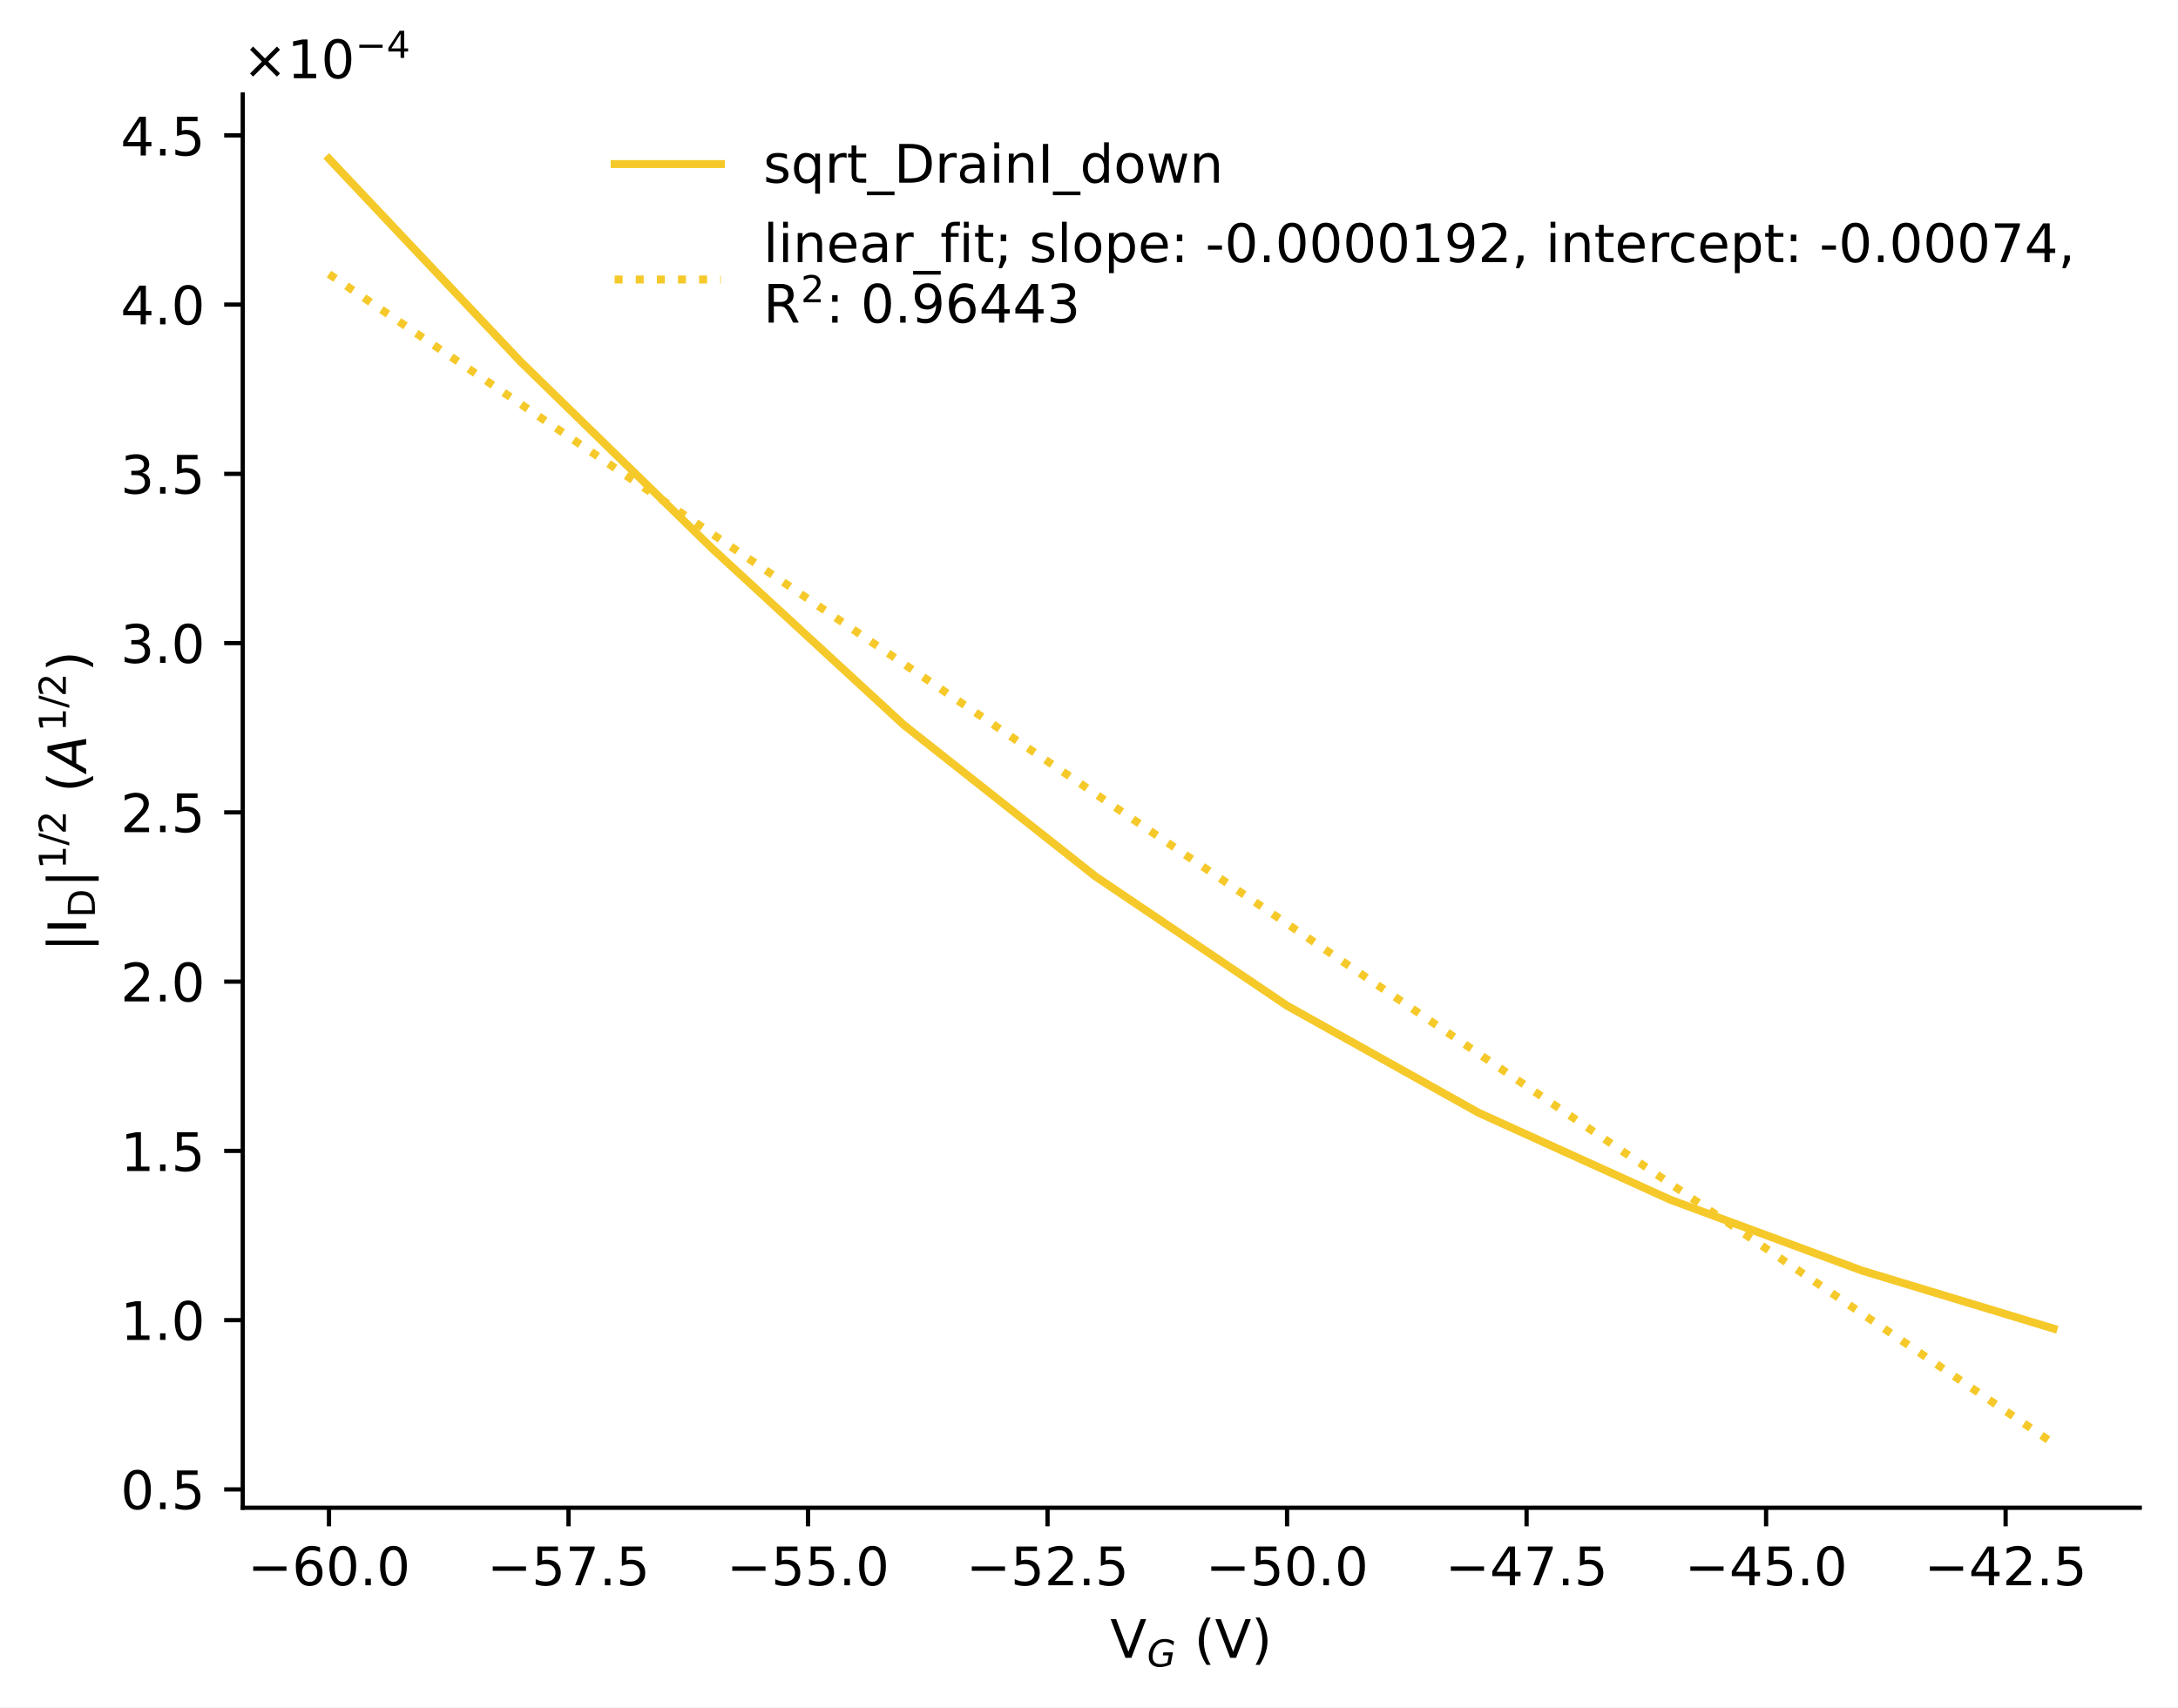
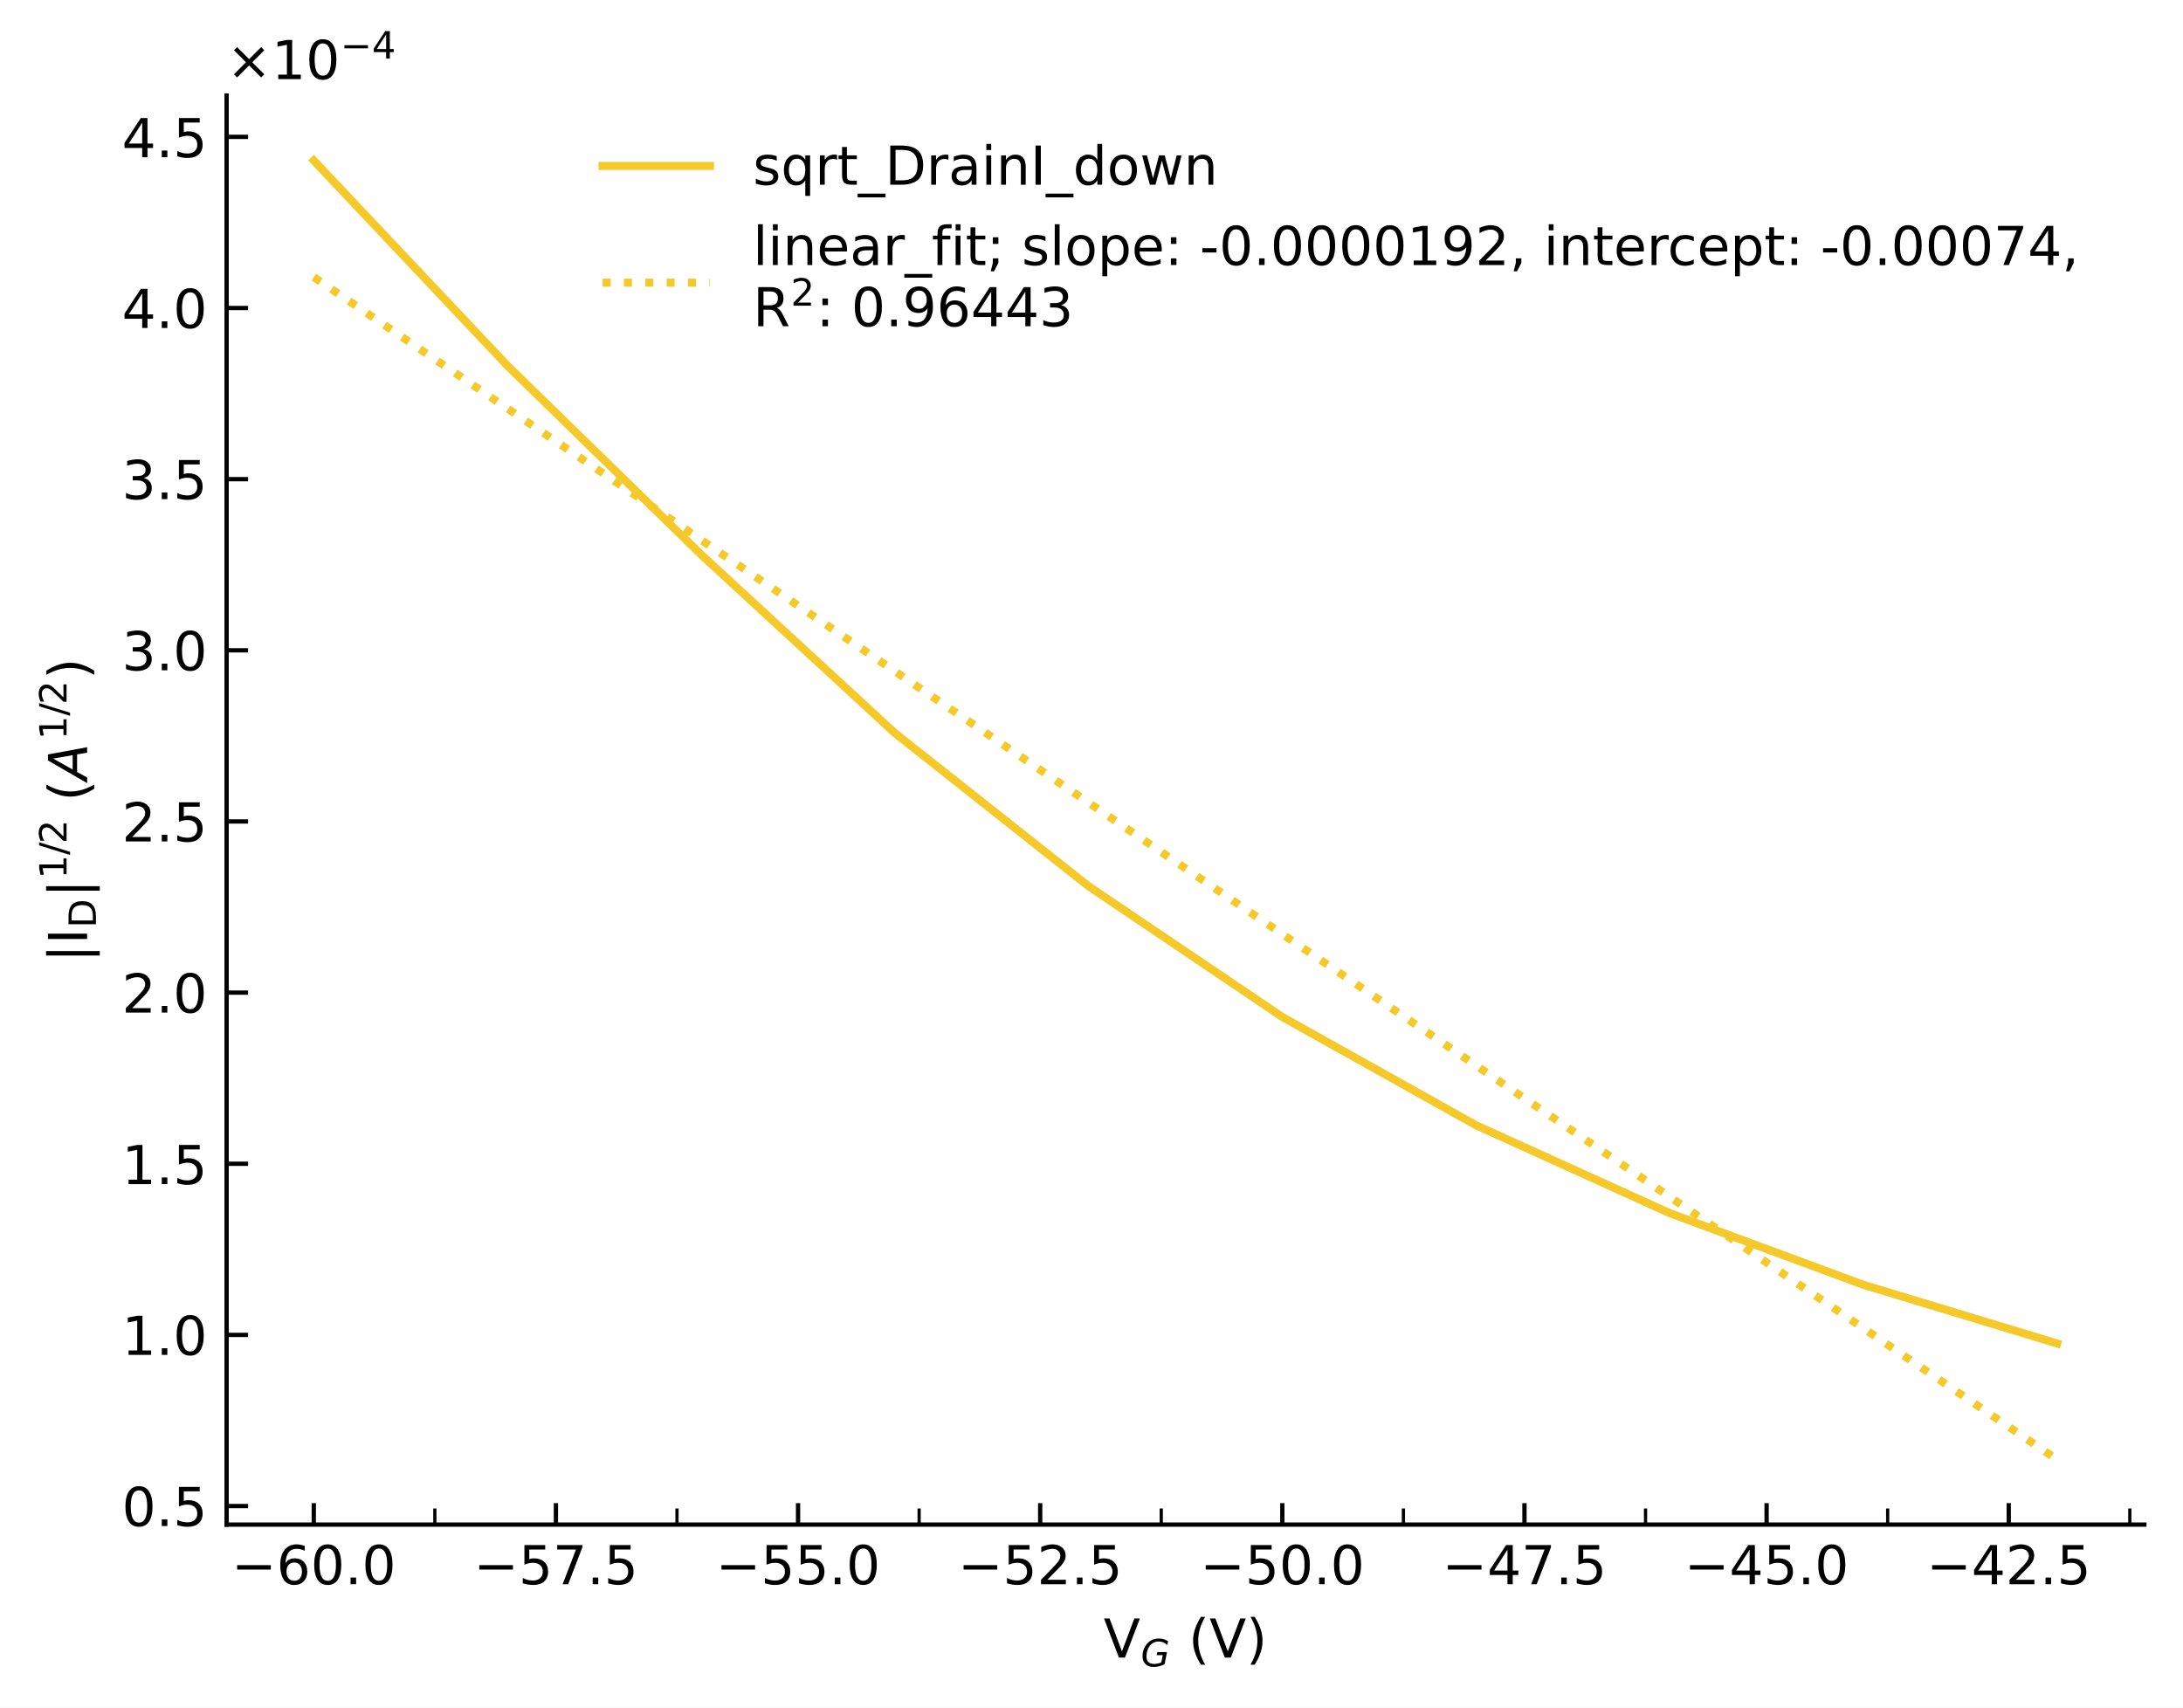
- <svg xmlns="http://www.w3.org/2000/svg" xmlns:xlink="http://www.w3.org/1999/xlink" width="410.02pt" height="321.467pt" viewBox="0 0 410.02 321.467" version="1.1">
+ <svg xmlns="http://www.w3.org/2000/svg" xmlns:xlink="http://www.w3.org/1999/xlink" width="406.52pt" height="317.967pt" viewBox="0 0 406.52 317.967" version="1.1">
  <defs>
    <style type="text/css">*{stroke-linejoin: round; stroke-linecap: butt}</style>
  </defs>
  <g id="figure_1">
    <g id="patch_1">
-       <path d="M 0 321.467  L 410.02 321.467  L 410.02 0  L 0 0  z " style="fill: #ffffff" />
+       <path d="M 0 317.967  L 406.52 317.967  L 406.52 0  L 0 0  z " style="fill: #ffffff" />
    </g>
    <g id="axes_1">
      <g id="patch_2">
-         <path d="M 45.7 283.91  L 402.82 283.91  L 402.82 17.798  L 45.7 17.798  z " style="fill: #ffffff" />
+         <path d="M 42.2 283.91  L 399.32 283.91  L 399.32 17.798  L 42.2 17.798  z " style="fill: #ffffff" />
      </g>
      <g id="matplotlib.axis_1">
        <g id="xtick_1">
          <g id="line2d_1">
            <defs>
-               <path id="m4e8d080d99" d="M 0 0  L 0 3.5  " style="stroke: #000000; stroke-width: 0.8" />
-             </defs>
-             <g>
-               <use xlink:href="#m4e8d080d99" x="61.933" y="283.91" style="stroke: #000000; stroke-width: 0.8" />
+               <path id="m3868bf9aac" d="M 0 0  L 0 -4  " style="stroke: #000000; stroke-width: 0.8" />
+             </defs>
+             <g>
+               <use xlink:href="#m3868bf9aac" x="58.433" y="283.91" style="stroke: #000000; stroke-width: 0.8" />
            </g>
          </g>
          <g id="text_1">
-             <g transform="translate(46.61007 298.5089) scale(0.1 -0.1)">
+             <g transform="translate(43.11007 295.0089) scale(0.1 -0.1)">
              <defs>
                <path id="DejaVuSans-2212" d="M 678 2272  L 4684 2272  L 4684 1741  L 678 1741  L 678 2272  z " transform="scale(0.015625)" />
                <path id="DejaVuSans-36" d="M 2113 2584  Q 1688 2584 1439 2293  Q 1191 2003 1191 1497  Q 1191 994 1439 701  Q 1688 409 2113 409  Q 2538 409 2786 701  Q 3034 994 3034 1497  Q 3034 2003 2786 2293  Q 2538 2584 2113 2584  z M 3366 4563  L 3366 3988  Q 3128 4100 2886 4159  Q 2644 4219 2406 4219  Q 1781 4219 1451 3797  Q 1122 3375 1075 2522  Q 1259 2794 1537 2939  Q 1816 3084 2150 3084  Q 2853 3084 3261 2657  Q 3669 2231 3669 1497  Q 3669 778 3244 343  Q 2819 -91 2113 -91  Q 1303 -91 875 529  Q 447 1150 447 2328  Q 447 3434 972 4092  Q 1497 4750 2381 4750  Q 2619 4750 2861 4703  Q 3103 4656 3366 4563  z " transform="scale(0.015625)" />
                <path id="DejaVuSans-30" d="M 2034 4250  Q 1547 4250 1301 3770  Q 1056 3291 1056 2328  Q 1056 1369 1301 889  Q 1547 409 2034 409  Q 2525 409 2770 889  Q 3016 1369 3016 2328  Q 3016 3291 2770 3770  Q 2525 4250 2034 4250  z M 2034 4750  Q 2819 4750 3233 4129  Q 3647 3509 3647 2328  Q 3647 1150 3233 529  Q 2819 -91 2034 -91  Q 1250 -91 836 529  Q 422 1150 422 2328  Q 422 3509 836 4129  Q 1250 4750 2034 4750  z " transform="scale(0.015625)" />
                <path id="DejaVuSans-2e" d="M 684 794  L 1344 794  L 1344 0  L 684 0  L 684 794  z " transform="scale(0.015625)" />
              </defs>
              <use xlink:href="#DejaVuSans-2212" />
              <use xlink:href="#DejaVuSans-36" x="83.789" />
              <use xlink:href="#DejaVuSans-30" x="147.412" />
              <use xlink:href="#DejaVuSans-2e" x="211.035" />
              <use xlink:href="#DejaVuSans-30" x="242.822" />
            </g>
          </g>
        </g>
        <g id="xtick_2">
          <g id="line2d_2">
            <g>
-               <use xlink:href="#m4e8d080d99" x="107.024" y="283.91" style="stroke: #000000; stroke-width: 0.8" />
+               <use xlink:href="#m3868bf9aac" x="103.524" y="283.91" style="stroke: #000000; stroke-width: 0.8" />
            </g>
          </g>
          <g id="text_2">
-             <g transform="translate(91.70098 298.5089) scale(0.1 -0.1)">
+             <g transform="translate(88.20098 295.0089) scale(0.1 -0.1)">
              <defs>
                <path id="DejaVuSans-35" d="M 691 4666  L 3169 4666  L 3169 4134  L 1269 4134  L 1269 2991  Q 1406 3038 1543 3061  Q 1681 3084 1819 3084  Q 2600 3084 3056 2656  Q 3513 2228 3513 1497  Q 3513 744 3044 326  Q 2575 -91 1722 -91  Q 1428 -91 1123 -41  Q 819 9 494 109  L 494 744  Q 775 591 1075 516  Q 1375 441 1709 441  Q 2250 441 2565 725  Q 2881 1009 2881 1497  Q 2881 1984 2565 2268  Q 2250 2553 1709 2553  Q 1456 2553 1204 2497  Q 953 2441 691 2322  L 691 4666  z " transform="scale(0.015625)" />
                <path id="DejaVuSans-37" d="M 525 4666  L 3525 4666  L 3525 4397  L 1831 0  L 1172 0  L 2766 4134  L 525 4134  L 525 4666  z " transform="scale(0.015625)" />
              </defs>
              <use xlink:href="#DejaVuSans-2212" />
              <use xlink:href="#DejaVuSans-35" x="83.789" />
              <use xlink:href="#DejaVuSans-37" x="147.412" />
              <use xlink:href="#DejaVuSans-2e" x="211.035" />
              <use xlink:href="#DejaVuSans-35" x="242.822" />
            </g>
          </g>
        </g>
        <g id="xtick_3">
          <g id="line2d_3">
            <g>
-               <use xlink:href="#m4e8d080d99" x="152.115" y="283.91" style="stroke: #000000; stroke-width: 0.8" />
+               <use xlink:href="#m3868bf9aac" x="148.615" y="283.91" style="stroke: #000000; stroke-width: 0.8" />
            </g>
          </g>
          <g id="text_3">
-             <g transform="translate(136.7919 298.5089) scale(0.1 -0.1)">
+             <g transform="translate(133.2919 295.0089) scale(0.1 -0.1)">
              <use xlink:href="#DejaVuSans-2212" />
              <use xlink:href="#DejaVuSans-35" x="83.789" />
              <use xlink:href="#DejaVuSans-35" x="147.412" />
              <use xlink:href="#DejaVuSans-2e" x="211.035" />
              <use xlink:href="#DejaVuSans-30" x="242.822" />
            </g>
          </g>
        </g>
        <g id="xtick_4">
          <g id="line2d_4">
            <g>
-               <use xlink:href="#m4e8d080d99" x="197.205" y="283.91" style="stroke: #000000; stroke-width: 0.8" />
+               <use xlink:href="#m3868bf9aac" x="193.705" y="283.91" style="stroke: #000000; stroke-width: 0.8" />
            </g>
          </g>
          <g id="text_4">
-             <g transform="translate(181.8828 298.5089) scale(0.1 -0.1)">
+             <g transform="translate(178.3828 295.0089) scale(0.1 -0.1)">
              <defs>
                <path id="DejaVuSans-32" d="M 1228 531  L 3431 531  L 3431 0  L 469 0  L 469 531  Q 828 903 1448 1529  Q 2069 2156 2228 2338  Q 2531 2678 2651 2914  Q 2772 3150 2772 3378  Q 2772 3750 2511 3984  Q 2250 4219 1831 4219  Q 1534 4219 1204 4116  Q 875 4013 500 3803  L 500 4441  Q 881 4594 1212 4672  Q 1544 4750 1819 4750  Q 2544 4750 2975 4387  Q 3406 4025 3406 3419  Q 3406 3131 3298 2873  Q 3191 2616 2906 2266  Q 2828 2175 2409 1742  Q 1991 1309 1228 531  z " transform="scale(0.015625)" />
              </defs>
              <use xlink:href="#DejaVuSans-2212" />
              <use xlink:href="#DejaVuSans-35" x="83.789" />
              <use xlink:href="#DejaVuSans-32" x="147.412" />
              <use xlink:href="#DejaVuSans-2e" x="211.035" />
              <use xlink:href="#DejaVuSans-35" x="242.822" />
            </g>
          </g>
        </g>
        <g id="xtick_5">
          <g id="line2d_5">
            <g>
-               <use xlink:href="#m4e8d080d99" x="242.296" y="283.91" style="stroke: #000000; stroke-width: 0.8" />
+               <use xlink:href="#m3868bf9aac" x="238.796" y="283.91" style="stroke: #000000; stroke-width: 0.8" />
            </g>
          </g>
          <g id="text_5">
-             <g transform="translate(226.9737 298.5089) scale(0.1 -0.1)">
+             <g transform="translate(223.4737 295.0089) scale(0.1 -0.1)">
              <use xlink:href="#DejaVuSans-2212" />
              <use xlink:href="#DejaVuSans-35" x="83.789" />
              <use xlink:href="#DejaVuSans-30" x="147.412" />
              <use xlink:href="#DejaVuSans-2e" x="211.035" />
              <use xlink:href="#DejaVuSans-30" x="242.822" />
            </g>
          </g>
        </g>
        <g id="xtick_6">
          <g id="line2d_6">
            <g>
-               <use xlink:href="#m4e8d080d99" x="287.387" y="283.91" style="stroke: #000000; stroke-width: 0.8" />
+               <use xlink:href="#m3868bf9aac" x="283.887" y="283.91" style="stroke: #000000; stroke-width: 0.8" />
            </g>
          </g>
          <g id="text_6">
-             <g transform="translate(272.0646 298.5089) scale(0.1 -0.1)">
+             <g transform="translate(268.5646 295.0089) scale(0.1 -0.1)">
              <defs>
                <path id="DejaVuSans-34" d="M 2419 4116  L 825 1625  L 2419 1625  L 2419 4116  z M 2253 4666  L 3047 4666  L 3047 1625  L 3713 1625  L 3713 1100  L 3047 1100  L 3047 0  L 2419 0  L 2419 1100  L 313 1100  L 313 1709  L 2253 4666  z " transform="scale(0.015625)" />
              </defs>
              <use xlink:href="#DejaVuSans-2212" />
              <use xlink:href="#DejaVuSans-34" x="83.789" />
              <use xlink:href="#DejaVuSans-37" x="147.412" />
              <use xlink:href="#DejaVuSans-2e" x="211.035" />
              <use xlink:href="#DejaVuSans-35" x="242.822" />
            </g>
          </g>
        </g>
        <g id="xtick_7">
          <g id="line2d_7">
            <g>
-               <use xlink:href="#m4e8d080d99" x="332.478" y="283.91" style="stroke: #000000; stroke-width: 0.8" />
+               <use xlink:href="#m3868bf9aac" x="328.978" y="283.91" style="stroke: #000000; stroke-width: 0.8" />
            </g>
          </g>
          <g id="text_7">
-             <g transform="translate(317.1555 298.5089) scale(0.1 -0.1)">
+             <g transform="translate(313.6555 295.0089) scale(0.1 -0.1)">
              <use xlink:href="#DejaVuSans-2212" />
              <use xlink:href="#DejaVuSans-34" x="83.789" />
              <use xlink:href="#DejaVuSans-35" x="147.412" />
              <use xlink:href="#DejaVuSans-2e" x="211.035" />
              <use xlink:href="#DejaVuSans-30" x="242.822" />
            </g>
          </g>
        </g>
        <g id="xtick_8">
          <g id="line2d_8">
            <g>
-               <use xlink:href="#m4e8d080d99" x="377.569" y="283.91" style="stroke: #000000; stroke-width: 0.8" />
+               <use xlink:href="#m3868bf9aac" x="374.069" y="283.91" style="stroke: #000000; stroke-width: 0.8" />
            </g>
          </g>
          <g id="text_8">
-             <g transform="translate(362.2464 298.5089) scale(0.1 -0.1)">
+             <g transform="translate(358.7464 295.0089) scale(0.1 -0.1)">
              <use xlink:href="#DejaVuSans-2212" />
              <use xlink:href="#DejaVuSans-34" x="83.789" />
              <use xlink:href="#DejaVuSans-32" x="147.412" />
              <use xlink:href="#DejaVuSans-2e" x="211.035" />
              <use xlink:href="#DejaVuSans-35" x="242.822" />
            </g>
          </g>
        </g>
+         <g id="xtick_9">
+           <g id="line2d_9">
+             <defs>
+               <path id="me89f2e0b09" d="M 0 0  L 0 -3  " style="stroke: #000000; stroke-width: 0.6" />
+             </defs>
+             <g>
+               <use xlink:href="#me89f2e0b09" x="80.978" y="283.91" style="stroke: #000000; stroke-width: 0.6" />
+             </g>
+           </g>
+         </g>
+         <g id="xtick_10">
+           <g id="line2d_10">
+             <g>
+               <use xlink:href="#me89f2e0b09" x="126.069" y="283.91" style="stroke: #000000; stroke-width: 0.6" />
+             </g>
+           </g>
+         </g>
+         <g id="xtick_11">
+           <g id="line2d_11">
+             <g>
+               <use xlink:href="#me89f2e0b09" x="171.16" y="283.91" style="stroke: #000000; stroke-width: 0.6" />
+             </g>
+           </g>
+         </g>
+         <g id="xtick_12">
+           <g id="line2d_12">
+             <g>
+               <use xlink:href="#me89f2e0b09" x="216.251" y="283.91" style="stroke: #000000; stroke-width: 0.6" />
+             </g>
+           </g>
+         </g>
+         <g id="xtick_13">
+           <g id="line2d_13">
+             <g>
+               <use xlink:href="#me89f2e0b09" x="261.342" y="283.91" style="stroke: #000000; stroke-width: 0.6" />
+             </g>
+           </g>
+         </g>
+         <g id="xtick_14">
+           <g id="line2d_14">
+             <g>
+               <use xlink:href="#me89f2e0b09" x="306.433" y="283.91" style="stroke: #000000; stroke-width: 0.6" />
+             </g>
+           </g>
+         </g>
+         <g id="xtick_15">
+           <g id="line2d_15">
+             <g>
+               <use xlink:href="#me89f2e0b09" x="351.524" y="283.91" style="stroke: #000000; stroke-width: 0.6" />
+             </g>
+           </g>
+         </g>
+         <g id="xtick_16">
+           <g id="line2d_16">
+             <g>
+               <use xlink:href="#me89f2e0b09" x="396.615" y="283.91" style="stroke: #000000; stroke-width: 0.6" />
+             </g>
+           </g>
+         </g>
        <g id="text_9">
-           <g transform="translate(209.01 312.187) scale(0.1 -0.1)">
+           <g transform="translate(205.51 308.687) scale(0.1 -0.1)">
            <defs>
              <path id="DejaVuSans-56" d="M 1831 0  L 50 4666  L 709 4666  L 2188 738  L 3669 4666  L 4325 4666  L 2547 0  L 1831 0  z " transform="scale(0.015625)" />
              <path id="DejaVuSans-Oblique-47" d="M 3494 697  L 3738 1919  L 2700 1919  L 2797 2438  L 4453 2438  L 4050 384  Q 3634 156 3143 32  Q 2653 -91 2156 -91  Q 1278 -91 783 396  Q 288 884 288 1753  Q 288 2475 589 3126  Q 891 3778 1422 4213  Q 1756 4484 2153 4617  Q 2550 4750 3034 4750  Q 3472 4750 3873 4639  Q 4275 4528 4641 4306  L 4513 3634  Q 4231 3928 3853 4083  Q 3475 4238 3047 4238  Q 2550 4238 2172 4048  Q 1794 3859 1497 3463  Q 1244 3125 1098 2667  Q 953 2209 953 1734  Q 953 1081 1287 751  Q 1622 422 2284 422  Q 2616 422 2925 492  Q 3234 563 3494 697  z " transform="scale(0.015625)" />
              <path id="DejaVuSans-20" transform="scale(0.015625)" />
              <path id="DejaVuSans-28" d="M 1984 4856  Q 1566 4138 1362 3434  Q 1159 2731 1159 2009  Q 1159 1288 1364 580  Q 1569 -128 1984 -844  L 1484 -844  Q 1016 -109 783 600  Q 550 1309 550 2009  Q 550 2706 781 3412  Q 1013 4119 1484 4856  L 1984 4856  z " transform="scale(0.015625)" />
              <path id="DejaVuSans-29" d="M 513 4856  L 1013 4856  Q 1481 4119 1714 3412  Q 1947 2706 1947 2009  Q 1947 1309 1714 600  Q 1481 -109 1013 -844  L 513 -844  Q 928 -128 1133 580  Q 1338 1288 1338 2009  Q 1338 2731 1133 3434  Q 928 4138 513 4856  z " transform="scale(0.015625)" />
            </defs>
            <use xlink:href="#DejaVuSans-56" transform="translate(0 0.125)" />
            <use xlink:href="#DejaVuSans-Oblique-47" transform="translate(69.36523 -16.28125) scale(0.7)" />
            <use xlink:href="#DejaVuSans-20" transform="translate(126.3428 0.125)" />
            <use xlink:href="#DejaVuSans-28" transform="translate(158.1299 0.125)" />
            <use xlink:href="#DejaVuSans-56" transform="translate(197.1436 0.125)" />
            <use xlink:href="#DejaVuSans-29" transform="translate(265.5518 0.125)" />
          </g>
        </g>
      </g>
      <g id="matplotlib.axis_2">
        <g id="ytick_1">
-           <g id="line2d_9">
-             <defs>
-               <path id="m66a4e9cc54" d="M 0 0  L -3.5 0  " style="stroke: #000000; stroke-width: 0.8" />
-             </defs>
-             <g>
-               <use xlink:href="#m66a4e9cc54" x="45.7" y="280.456" style="stroke: #000000; stroke-width: 0.8" />
+           <g id="line2d_17">
+             <defs>
+               <path id="m34f88af604" d="M 0 0  L 4 0  " style="stroke: #000000; stroke-width: 0.8" />
+             </defs>
+             <g>
+               <use xlink:href="#m34f88af604" x="42.2" y="280.456" style="stroke: #000000; stroke-width: 0.8" />
            </g>
          </g>
          <g id="text_10">
            <g transform="translate(22.7 284.2551) scale(0.1 -0.1)">
              <use xlink:href="#DejaVuSans-30" transform="translate(0 0.78125)" />
              <use xlink:href="#DejaVuSans-2e" transform="translate(63.62305 0.78125)" />
              <use xlink:href="#DejaVuSans-35" transform="translate(95.41016 0.78125)" />
            </g>
          </g>
        </g>
        <g id="ytick_2">
-           <g id="line2d_10">
-             <g>
-               <use xlink:href="#m66a4e9cc54" x="45.7" y="248.585" style="stroke: #000000; stroke-width: 0.8" />
+           <g id="line2d_18">
+             <g>
+               <use xlink:href="#m34f88af604" x="42.2" y="248.585" style="stroke: #000000; stroke-width: 0.8" />
            </g>
          </g>
          <g id="text_11">
            <g transform="translate(22.7 252.384) scale(0.1 -0.1)">
              <defs>
                <path id="DejaVuSans-31" d="M 794 531  L 1825 531  L 1825 4091  L 703 3866  L 703 4441  L 1819 4666  L 2450 4666  L 2450 531  L 3481 531  L 3481 0  L 794 0  L 794 531  z " transform="scale(0.015625)" />
              </defs>
              <use xlink:href="#DejaVuSans-31" transform="translate(0 0.78125)" />
              <use xlink:href="#DejaVuSans-2e" transform="translate(63.62305 0.78125)" />
              <use xlink:href="#DejaVuSans-30" transform="translate(95.41016 0.78125)" />
            </g>
          </g>
        </g>
        <g id="ytick_3">
-           <g id="line2d_11">
-             <g>
-               <use xlink:href="#m66a4e9cc54" x="45.7" y="216.714" style="stroke: #000000; stroke-width: 0.8" />
+           <g id="line2d_19">
+             <g>
+               <use xlink:href="#m34f88af604" x="42.2" y="216.714" style="stroke: #000000; stroke-width: 0.8" />
            </g>
          </g>
          <g id="text_12">
            <g transform="translate(22.7 220.5128) scale(0.1 -0.1)">
              <use xlink:href="#DejaVuSans-31" transform="translate(0 0.09375)" />
              <use xlink:href="#DejaVuSans-2e" transform="translate(63.62305 0.09375)" />
              <use xlink:href="#DejaVuSans-35" transform="translate(95.41016 0.09375)" />
            </g>
          </g>
        </g>
        <g id="ytick_4">
-           <g id="line2d_12">
-             <g>
-               <use xlink:href="#m66a4e9cc54" x="45.7" y="184.842" style="stroke: #000000; stroke-width: 0.8" />
+           <g id="line2d_20">
+             <g>
+               <use xlink:href="#m34f88af604" x="42.2" y="184.842" style="stroke: #000000; stroke-width: 0.8" />
            </g>
          </g>
          <g id="text_13">
            <g transform="translate(22.7 188.6417) scale(0.1 -0.1)">
              <use xlink:href="#DejaVuSans-32" transform="translate(0 0.78125)" />
              <use xlink:href="#DejaVuSans-2e" transform="translate(63.62305 0.78125)" />
              <use xlink:href="#DejaVuSans-30" transform="translate(95.41016 0.78125)" />
            </g>
          </g>
        </g>
        <g id="ytick_5">
-           <g id="line2d_13">
-             <g>
-               <use xlink:href="#m66a4e9cc54" x="45.7" y="152.971" style="stroke: #000000; stroke-width: 0.8" />
+           <g id="line2d_21">
+             <g>
+               <use xlink:href="#m34f88af604" x="42.2" y="152.971" style="stroke: #000000; stroke-width: 0.8" />
            </g>
          </g>
          <g id="text_14">
            <g transform="translate(22.7 156.7705) scale(0.1 -0.1)">
              <use xlink:href="#DejaVuSans-32" transform="translate(0 0.78125)" />
              <use xlink:href="#DejaVuSans-2e" transform="translate(63.62305 0.78125)" />
              <use xlink:href="#DejaVuSans-35" transform="translate(95.41016 0.78125)" />
            </g>
          </g>
        </g>
        <g id="ytick_6">
-           <g id="line2d_14">
-             <g>
-               <use xlink:href="#m66a4e9cc54" x="45.7" y="121.1" style="stroke: #000000; stroke-width: 0.8" />
+           <g id="line2d_22">
+             <g>
+               <use xlink:href="#m34f88af604" x="42.2" y="121.1" style="stroke: #000000; stroke-width: 0.8" />
            </g>
          </g>
          <g id="text_15">
            <g transform="translate(22.7 124.8994) scale(0.1 -0.1)">
              <defs>
                <path id="DejaVuSans-33" d="M 2597 2516  Q 3050 2419 3304 2112  Q 3559 1806 3559 1356  Q 3559 666 3084 287  Q 2609 -91 1734 -91  Q 1441 -91 1130 -33  Q 819 25 488 141  L 488 750  Q 750 597 1062 519  Q 1375 441 1716 441  Q 2309 441 2620 675  Q 2931 909 2931 1356  Q 2931 1769 2642 2001  Q 2353 2234 1838 2234  L 1294 2234  L 1294 2753  L 1863 2753  Q 2328 2753 2575 2939  Q 2822 3125 2822 3475  Q 2822 3834 2567 4026  Q 2313 4219 1838 4219  Q 1578 4219 1281 4162  Q 984 4106 628 3988  L 628 4550  Q 988 4650 1302 4700  Q 1616 4750 1894 4750  Q 2613 4750 3031 4423  Q 3450 4097 3450 3541  Q 3450 3153 3228 2886  Q 3006 2619 2597 2516  z " transform="scale(0.015625)" />
              </defs>
              <use xlink:href="#DejaVuSans-33" transform="translate(0 0.78125)" />
              <use xlink:href="#DejaVuSans-2e" transform="translate(63.62305 0.78125)" />
              <use xlink:href="#DejaVuSans-30" transform="translate(95.41016 0.78125)" />
            </g>
          </g>
        </g>
        <g id="ytick_7">
-           <g id="line2d_15">
-             <g>
-               <use xlink:href="#m66a4e9cc54" x="45.7" y="89.229" style="stroke: #000000; stroke-width: 0.8" />
+           <g id="line2d_23">
+             <g>
+               <use xlink:href="#m34f88af604" x="42.2" y="89.229" style="stroke: #000000; stroke-width: 0.8" />
            </g>
          </g>
          <g id="text_16">
            <g transform="translate(22.7 93.02826) scale(0.1 -0.1)">
              <use xlink:href="#DejaVuSans-33" transform="translate(0 0.78125)" />
              <use xlink:href="#DejaVuSans-2e" transform="translate(63.62305 0.78125)" />
              <use xlink:href="#DejaVuSans-35" transform="translate(95.41016 0.78125)" />
            </g>
          </g>
        </g>
        <g id="ytick_8">
-           <g id="line2d_16">
-             <g>
-               <use xlink:href="#m66a4e9cc54" x="45.7" y="57.358" style="stroke: #000000; stroke-width: 0.8" />
+           <g id="line2d_24">
+             <g>
+               <use xlink:href="#m34f88af604" x="42.2" y="57.358" style="stroke: #000000; stroke-width: 0.8" />
            </g>
          </g>
          <g id="text_17">
            <g transform="translate(22.7 61.15711) scale(0.1 -0.1)">
              <use xlink:href="#DejaVuSans-34" transform="translate(0 0.78125)" />
              <use xlink:href="#DejaVuSans-2e" transform="translate(63.62305 0.78125)" />
              <use xlink:href="#DejaVuSans-30" transform="translate(95.41016 0.78125)" />
            </g>
          </g>
        </g>
        <g id="ytick_9">
-           <g id="line2d_17">
-             <g>
-               <use xlink:href="#m66a4e9cc54" x="45.7" y="25.487" style="stroke: #000000; stroke-width: 0.8" />
+           <g id="line2d_25">
+             <g>
+               <use xlink:href="#m34f88af604" x="42.2" y="25.487" style="stroke: #000000; stroke-width: 0.8" />
            </g>
          </g>
          <g id="text_18">
            <g transform="translate(22.7 29.28597) scale(0.1 -0.1)">
              <use xlink:href="#DejaVuSans-34" transform="translate(0 0.09375)" />
              <use xlink:href="#DejaVuSans-2e" transform="translate(63.62305 0.09375)" />
              <use xlink:href="#DejaVuSans-35" transform="translate(95.41016 0.09375)" />
            </g>
          </g>
        </g>
        <g id="text_19">
          <g transform="translate(16.3 179.2044) rotate(-90) scale(0.1 -0.1)">
            <defs>
              <path id="DejaVuSans-7c" d="M 1344 4891  L 1344 -1509  L 813 -1509  L 813 4891  L 1344 4891  z " transform="scale(0.015625)" />
              <path id="DejaVuSans-49" d="M 628 4666  L 1259 4666  L 1259 0  L 628 0  L 628 4666  z " transform="scale(0.015625)" />
              <path id="DejaVuSans-44" d="M 1259 4147  L 1259 519  L 2022 519  Q 2988 519 3436 956  Q 3884 1394 3884 2338  Q 3884 3275 3436 3711  Q 2988 4147 2022 4147  L 1259 4147  z M 628 4666  L 1925 4666  Q 3281 4666 3915 4102  Q 4550 3538 4550 2338  Q 4550 1131 3912 565  Q 3275 0 1925 0  L 628 0  L 628 4666  z " transform="scale(0.015625)" />
              <path id="DejaVuSans-2f" d="M 1625 4666  L 2156 4666  L 531 -594  L 0 -594  L 1625 4666  z " transform="scale(0.015625)" />
              <path id="DejaVuSans-Oblique-41" d="M 2356 4666  L 3072 4666  L 3938 0  L 3278 0  L 3084 1197  L 984 1197  L 325 0  L -341 0  L 2356 4666  z M 2584 4044  L 1275 1722  L 2988 1722  L 2584 4044  z " transform="scale(0.015625)" />
            </defs>
            <use xlink:href="#DejaVuSans-7c" transform="translate(0 0.765625)" />
            <use xlink:href="#DejaVuSans-49" transform="translate(33.69141 0.765625)" />
            <use xlink:href="#DejaVuSans-44" transform="translate(64.14062 -15.64062) scale(0.7)" />
            <use xlink:href="#DejaVuSans-7c" transform="translate(120.7764 0.765625)" />
            <use xlink:href="#DejaVuSans-31" transform="translate(155.4248 39.04688) scale(0.7)" />
            <use xlink:href="#DejaVuSans-2f" transform="translate(199.9609 39.04688) scale(0.7)" />
            <use xlink:href="#DejaVuSans-32" transform="translate(221.0074 39.04688) scale(0.7)" />
            <use xlink:href="#DejaVuSans-20" transform="translate(268.2779 0.765625)" />
            <use xlink:href="#DejaVuSans-28" transform="translate(300.065 0.765625)" />
            <use xlink:href="#DejaVuSans-Oblique-41" transform="translate(339.0787 0.765625)" />
            <use xlink:href="#DejaVuSans-31" transform="translate(414.5037 39.04688) scale(0.7)" />
            <use xlink:href="#DejaVuSans-2f" transform="translate(459.0398 39.04688) scale(0.7)" />
            <use xlink:href="#DejaVuSans-32" transform="translate(480.0863 39.04688) scale(0.7)" />
            <use xlink:href="#DejaVuSans-29" transform="translate(527.3568 0.765625)" />
          </g>
        </g>
        <g id="text_20">
-           <g transform="translate(45.7 14.79844) scale(0.1 -0.1)">
+           <g transform="translate(42.2 14.79844) scale(0.1 -0.1)">
            <defs>
              <path id="DejaVuSans-d7" d="M 4488 3438  L 3059 2003  L 4488 575  L 4116 197  L 2681 1631  L 1247 197  L 878 575  L 2303 2003  L 878 3438  L 1247 3816  L 2681 2381  L 4116 3816  L 4488 3438  z " transform="scale(0.015625)" />
            </defs>
            <use xlink:href="#DejaVuSans-d7" transform="translate(0 0.684375)" />
            <use xlink:href="#DejaVuSans-31" transform="translate(83.78906 0.684375)" />
            <use xlink:href="#DejaVuSans-30" transform="translate(147.4121 0.684375)" />
            <use xlink:href="#DejaVuSans-2212" transform="translate(211.9922 38.96563) scale(0.7)" />
            <use xlink:href="#DejaVuSans-34" transform="translate(270.6445 38.96563) scale(0.7)" />
          </g>
        </g>
      </g>
-       <g id="line2d_18">
-         <path d="M 61.933 29.894  L 98.005 68.105  L 134.078 103.287  L 170.151 136.515  L 206.224 165.033  L 242.296 189.379  L 278.369 209.542  L 314.442 225.91  L 350.515 239.257  L 386.587 250.179  " clip-path="url(#p1b32c9f893)" style="fill: none; stroke: #f5c92a; stroke-width: 1.5; stroke-linecap: square" />
-       </g>
-       <g id="line2d_19">
-         <path d="M 61.933 51.606  L 98.005 76.073  L 134.078 100.541  L 170.151 125.009  L 206.224 149.476  L 242.296 173.944  L 278.369 198.412  L 314.442 222.879  L 350.515 247.347  L 386.587 271.814  " clip-path="url(#p1b32c9f893)" style="fill: none; stroke-dasharray: 1.5,2.475; stroke-dashoffset: 0; stroke: #f5c92a; stroke-width: 1.5" />
+       <g id="line2d_26">
+         <path d="M 58.433 29.894  L 94.505 68.105  L 130.578 103.287  L 166.651 136.515  L 202.724 165.033  L 238.796 189.379  L 274.869 209.542  L 310.942 225.91  L 347.015 239.257  L 383.087 250.179  " clip-path="url(#pb99b4dd500)" style="fill: none; stroke: #f5c92a; stroke-width: 1.5; stroke-linecap: square" />
+       </g>
+       <g id="line2d_27">
+         <path d="M 58.433 51.606  L 94.505 76.073  L 130.578 100.541  L 166.651 125.009  L 202.724 149.476  L 238.796 173.944  L 274.869 198.412  L 310.942 222.879  L 347.015 247.347  L 383.087 271.814  " clip-path="url(#pb99b4dd500)" style="fill: none; stroke-dasharray: 1.5,2.475; stroke-dashoffset: 0; stroke: #f5c92a; stroke-width: 1.5" />
      </g>
      <g id="patch_3">
-         <path d="M 45.7 283.91  L 45.7 17.798  " style="fill: none; stroke: #000000; stroke-width: 0.8; stroke-linejoin: miter; stroke-linecap: square" />
+         <path d="M 42.2 283.91  L 42.2 17.798  " style="fill: none; stroke: #000000; stroke-width: 0.8; stroke-linejoin: miter; stroke-linecap: square" />
      </g>
      <g id="patch_4">
-         <path d="M 45.7 283.91  L 402.82 283.91  " style="fill: none; stroke: #000000; stroke-width: 0.8; stroke-linejoin: miter; stroke-linecap: square" />
+         <path d="M 42.2 283.91  L 399.32 283.91  " style="fill: none; stroke: #000000; stroke-width: 0.8; stroke-linejoin: miter; stroke-linecap: square" />
      </g>
      <g id="legend_1">
-         <g id="line2d_20">
-           <path d="M 115.712 30.897  L 125.712 30.897  L 135.712 30.897  " style="fill: none; stroke: #f5c92a; stroke-width: 1.5; stroke-linecap: square" />
+         <g id="line2d_28">
+           <path d="M 112.212 30.897  L 122.212 30.897  L 132.212 30.897  " style="fill: none; stroke: #f5c92a; stroke-width: 1.5; stroke-linecap: square" />
        </g>
        <g id="text_21">
-           <g transform="translate(143.7122 34.39688) scale(0.1 -0.1)">
+           <g transform="translate(140.2122 34.39688) scale(0.1 -0.1)">
            <defs>
              <path id="DejaVuSans-73" d="M 2834 3397  L 2834 2853  Q 2591 2978 2328 3040  Q 2066 3103 1784 3103  Q 1356 3103 1142 2972  Q 928 2841 928 2578  Q 928 2378 1081 2264  Q 1234 2150 1697 2047  L 1894 2003  Q 2506 1872 2764 1633  Q 3022 1394 3022 966  Q 3022 478 2636 193  Q 2250 -91 1575 -91  Q 1294 -91 989 -36  Q 684 19 347 128  L 347 722  Q 666 556 975 473  Q 1284 391 1588 391  Q 1994 391 2212 530  Q 2431 669 2431 922  Q 2431 1156 2273 1281  Q 2116 1406 1581 1522  L 1381 1569  Q 847 1681 609 1914  Q 372 2147 372 2553  Q 372 3047 722 3315  Q 1072 3584 1716 3584  Q 2034 3584 2315 3537  Q 2597 3491 2834 3397  z " transform="scale(0.015625)" />
              <path id="DejaVuSans-71" d="M 947 1747  Q 947 1113 1208 752  Q 1469 391 1925 391  Q 2381 391 2643 752  Q 2906 1113 2906 1747  Q 2906 2381 2643 2742  Q 2381 3103 1925 3103  Q 1469 3103 1208 2742  Q 947 2381 947 1747  z M 2906 525  Q 2725 213 2448 61  Q 2172 -91 1784 -91  Q 1150 -91 751 415  Q 353 922 353 1747  Q 353 2572 751 3078  Q 1150 3584 1784 3584  Q 2172 3584 2448 3432  Q 2725 3281 2906 2969  L 2906 3500  L 3481 3500  L 3481 -1331  L 2906 -1331  L 2906 525  z " transform="scale(0.015625)" />
              <path id="DejaVuSans-72" d="M 2631 2963  Q 2534 3019 2420 3045  Q 2306 3072 2169 3072  Q 1681 3072 1420 2755  Q 1159 2438 1159 1844  L 1159 0  L 581 0  L 581 3500  L 1159 3500  L 1159 2956  Q 1341 3275 1631 3429  Q 1922 3584 2338 3584  Q 2397 3584 2469 3576  Q 2541 3569 2628 3553  L 2631 2963  z " transform="scale(0.015625)" />
              <path id="DejaVuSans-74" d="M 1172 4494  L 1172 3500  L 2356 3500  L 2356 3053  L 1172 3053  L 1172 1153  Q 1172 725 1289 603  Q 1406 481 1766 481  L 2356 481  L 2356 0  L 1766 0  Q 1100 0 847 248  Q 594 497 594 1153  L 594 3053  L 172 3053  L 172 3500  L 594 3500  L 594 4494  L 1172 4494  z " transform="scale(0.015625)" />
              <path id="DejaVuSans-5f" d="M 3263 -1063  L 3263 -1509  L -63 -1509  L -63 -1063  L 3263 -1063  z " transform="scale(0.015625)" />
              <path id="DejaVuSans-61" d="M 2194 1759  Q 1497 1759 1228 1600  Q 959 1441 959 1056  Q 959 750 1161 570  Q 1363 391 1709 391  Q 2188 391 2477 730  Q 2766 1069 2766 1631  L 2766 1759  L 2194 1759  z M 3341 1997  L 3341 0  L 2766 0  L 2766 531  Q 2569 213 2275 61  Q 1981 -91 1556 -91  Q 1019 -91 701 211  Q 384 513 384 1019  Q 384 1609 779 1909  Q 1175 2209 1959 2209  L 2766 2209  L 2766 2266  Q 2766 2663 2505 2880  Q 2244 3097 1772 3097  Q 1472 3097 1187 3025  Q 903 2953 641 2809  L 641 3341  Q 956 3463 1253 3523  Q 1550 3584 1831 3584  Q 2591 3584 2966 3190  Q 3341 2797 3341 1997  z " transform="scale(0.015625)" />
              <path id="DejaVuSans-69" d="M 603 3500  L 1178 3500  L 1178 0  L 603 0  L 603 3500  z M 603 4863  L 1178 4863  L 1178 4134  L 603 4134  L 603 4863  z " transform="scale(0.015625)" />
              <path id="DejaVuSans-6e" d="M 3513 2113  L 3513 0  L 2938 0  L 2938 2094  Q 2938 2591 2744 2837  Q 2550 3084 2163 3084  Q 1697 3084 1428 2787  Q 1159 2491 1159 1978  L 1159 0  L 581 0  L 581 3500  L 1159 3500  L 1159 2956  Q 1366 3272 1645 3428  Q 1925 3584 2291 3584  Q 2894 3584 3203 3211  Q 3513 2838 3513 2113  z " transform="scale(0.015625)" />
              <path id="DejaVuSans-64" d="M 2906 2969  L 2906 4863  L 3481 4863  L 3481 0  L 2906 0  L 2906 525  Q 2725 213 2448 61  Q 2172 -91 1784 -91  Q 1150 -91 751 415  Q 353 922 353 1747  Q 353 2572 751 3078  Q 1150 3584 1784 3584  Q 2172 3584 2448 3432  Q 2725 3281 2906 2969  z M 947 1747  Q 947 1113 1208 752  Q 1469 391 1925 391  Q 2381 391 2643 752  Q 2906 1113 2906 1747  Q 2906 2381 2643 2742  Q 2381 3103 1925 3103  Q 1469 3103 1208 2742  Q 947 2381 947 1747  z " transform="scale(0.015625)" />
              <path id="DejaVuSans-6f" d="M 1959 3097  Q 1497 3097 1228 2736  Q 959 2375 959 1747  Q 959 1119 1226 758  Q 1494 397 1959 397  Q 2419 397 2687 759  Q 2956 1122 2956 1747  Q 2956 2369 2687 2733  Q 2419 3097 1959 3097  z M 1959 3584  Q 2709 3584 3137 3096  Q 3566 2609 3566 1747  Q 3566 888 3137 398  Q 2709 -91 1959 -91  Q 1206 -91 779 398  Q 353 888 353 1747  Q 353 2609 779 3096  Q 1206 3584 1959 3584  z " transform="scale(0.015625)" />
              <path id="DejaVuSans-77" d="M 269 3500  L 844 3500  L 1563 769  L 2278 3500  L 2956 3500  L 3675 769  L 4391 3500  L 4966 3500  L 4050 0  L 3372 0  L 2619 2869  L 1863 0  L 1184 0  L 269 3500  z " transform="scale(0.015625)" />
            </defs>
            <use xlink:href="#DejaVuSans-73" />
            <use xlink:href="#DejaVuSans-71" x="52.1" />
            <use xlink:href="#DejaVuSans-72" x="115.576" />
            <use xlink:href="#DejaVuSans-74" x="156.689" />
            <use xlink:href="#DejaVuSans-5f" x="195.898" />
            <use xlink:href="#DejaVuSans-44" x="245.898" />
            <use xlink:href="#DejaVuSans-72" x="322.9" />
            <use xlink:href="#DejaVuSans-61" x="364.014" />
            <use xlink:href="#DejaVuSans-69" x="425.293" />
            <use xlink:href="#DejaVuSans-6e" x="453.076" />
            <use xlink:href="#DejaVuSans-49" x="516.455" />
            <use xlink:href="#DejaVuSans-5f" x="545.947" />
            <use xlink:href="#DejaVuSans-64" x="595.947" />
            <use xlink:href="#DejaVuSans-6f" x="659.424" />
            <use xlink:href="#DejaVuSans-77" x="720.605" />
            <use xlink:href="#DejaVuSans-6e" x="802.393" />
          </g>
        </g>
-         <g id="line2d_21">
-           <path d="M 115.712 52.631  L 125.712 52.631  L 135.712 52.631  " style="fill: none; stroke-dasharray: 1.5,2.475; stroke-dashoffset: 0; stroke: #f5c92a; stroke-width: 1.5" />
+         <g id="line2d_29">
+           <path d="M 112.212 52.631  L 122.212 52.631  L 132.212 52.631  " style="fill: none; stroke-dasharray: 1.5,2.475; stroke-dashoffset: 0; stroke: #f5c92a; stroke-width: 1.5" />
        </g>
        <g id="text_22">
-           <g transform="translate(143.7122 49.35312) scale(0.1 -0.1)">
+           <g transform="translate(140.2122 49.35312) scale(0.1 -0.1)">
            <defs>
              <path id="DejaVuSans-6c" d="M 603 4863  L 1178 4863  L 1178 0  L 603 0  L 603 4863  z " transform="scale(0.015625)" />
              <path id="DejaVuSans-65" d="M 3597 1894  L 3597 1613  L 953 1613  Q 991 1019 1311 708  Q 1631 397 2203 397  Q 2534 397 2845 478  Q 3156 559 3463 722  L 3463 178  Q 3153 47 2828 -22  Q 2503 -91 2169 -91  Q 1331 -91 842 396  Q 353 884 353 1716  Q 353 2575 817 3079  Q 1281 3584 2069 3584  Q 2775 3584 3186 3129  Q 3597 2675 3597 1894  z M 3022 2063  Q 3016 2534 2758 2815  Q 2500 3097 2075 3097  Q 1594 3097 1305 2825  Q 1016 2553 972 2059  L 3022 2063  z " transform="scale(0.015625)" />
              <path id="DejaVuSans-66" d="M 2375 4863  L 2375 4384  L 1825 4384  Q 1516 4384 1395 4259  Q 1275 4134 1275 3809  L 1275 3500  L 2222 3500  L 2222 3053  L 1275 3053  L 1275 0  L 697 0  L 697 3053  L 147 3053  L 147 3500  L 697 3500  L 697 3744  Q 697 4328 969 4595  Q 1241 4863 1831 4863  L 2375 4863  z " transform="scale(0.015625)" />
              <path id="DejaVuSans-3b" d="M 750 3309  L 1409 3309  L 1409 2516  L 750 2516  L 750 3309  z M 750 794  L 1409 794  L 1409 256  L 897 -744  L 494 -744  L 750 256  L 750 794  z " transform="scale(0.015625)" />
              <path id="DejaVuSans-70" d="M 1159 525  L 1159 -1331  L 581 -1331  L 581 3500  L 1159 3500  L 1159 2969  Q 1341 3281 1617 3432  Q 1894 3584 2278 3584  Q 2916 3584 3314 3078  Q 3713 2572 3713 1747  Q 3713 922 3314 415  Q 2916 -91 2278 -91  Q 1894 -91 1617 61  Q 1341 213 1159 525  z M 3116 1747  Q 3116 2381 2855 2742  Q 2594 3103 2138 3103  Q 1681 3103 1420 2742  Q 1159 2381 1159 1747  Q 1159 1113 1420 752  Q 1681 391 2138 391  Q 2594 391 2855 752  Q 3116 1113 3116 1747  z " transform="scale(0.015625)" />
              <path id="DejaVuSans-3a" d="M 750 794  L 1409 794  L 1409 0  L 750 0  L 750 794  z M 750 3309  L 1409 3309  L 1409 2516  L 750 2516  L 750 3309  z " transform="scale(0.015625)" />
              <path id="DejaVuSans-2d" d="M 313 2009  L 1997 2009  L 1997 1497  L 313 1497  L 313 2009  z " transform="scale(0.015625)" />
              <path id="DejaVuSans-39" d="M 703 97  L 703 672  Q 941 559 1184 500  Q 1428 441 1663 441  Q 2288 441 2617 861  Q 2947 1281 2994 2138  Q 2813 1869 2534 1725  Q 2256 1581 1919 1581  Q 1219 1581 811 2004  Q 403 2428 403 3163  Q 403 3881 828 4315  Q 1253 4750 1959 4750  Q 2769 4750 3195 4129  Q 3622 3509 3622 2328  Q 3622 1225 3098 567  Q 2575 -91 1691 -91  Q 1453 -91 1209 -44  Q 966 3 703 97  z M 1959 2075  Q 2384 2075 2632 2365  Q 2881 2656 2881 3163  Q 2881 3666 2632 3958  Q 2384 4250 1959 4250  Q 1534 4250 1286 3958  Q 1038 3666 1038 3163  Q 1038 2656 1286 2365  Q 1534 2075 1959 2075  z " transform="scale(0.015625)" />
              <path id="DejaVuSans-2c" d="M 750 794  L 1409 794  L 1409 256  L 897 -744  L 494 -744  L 750 256  L 750 794  z " transform="scale(0.015625)" />
              <path id="DejaVuSans-63" d="M 3122 3366  L 3122 2828  Q 2878 2963 2633 3030  Q 2388 3097 2138 3097  Q 1578 3097 1268 2742  Q 959 2388 959 1747  Q 959 1106 1268 751  Q 1578 397 2138 397  Q 2388 397 2633 464  Q 2878 531 3122 666  L 3122 134  Q 2881 22 2623 -34  Q 2366 -91 2075 -91  Q 1284 -91 818 406  Q 353 903 353 1747  Q 353 2603 823 3093  Q 1294 3584 2113 3584  Q 2378 3584 2631 3529  Q 2884 3475 3122 3366  z " transform="scale(0.015625)" />
            </defs>
            <use xlink:href="#DejaVuSans-6c" />
            <use xlink:href="#DejaVuSans-69" x="27.783" />
            <use xlink:href="#DejaVuSans-6e" x="55.566" />
            <use xlink:href="#DejaVuSans-65" x="118.945" />
            <use xlink:href="#DejaVuSans-61" x="180.469" />
            <use xlink:href="#DejaVuSans-72" x="241.748" />
            <use xlink:href="#DejaVuSans-5f" x="282.861" />
            <use xlink:href="#DejaVuSans-66" x="332.861" />
            <use xlink:href="#DejaVuSans-69" x="368.066" />
            <use xlink:href="#DejaVuSans-74" x="395.85" />
            <use xlink:href="#DejaVuSans-3b" x="435.059" />
            <use xlink:href="#DejaVuSans-20" x="468.75" />
            <use xlink:href="#DejaVuSans-73" x="500.537" />
            <use xlink:href="#DejaVuSans-6c" x="552.637" />
            <use xlink:href="#DejaVuSans-6f" x="580.42" />
            <use xlink:href="#DejaVuSans-70" x="641.602" />
            <use xlink:href="#DejaVuSans-65" x="705.078" />
            <use xlink:href="#DejaVuSans-3a" x="766.602" />
            <use xlink:href="#DejaVuSans-20" x="800.293" />
            <use xlink:href="#DejaVuSans-2d" x="832.08" />
            <use xlink:href="#DejaVuSans-30" x="868.164" />
            <use xlink:href="#DejaVuSans-2e" x="931.787" />
            <use xlink:href="#DejaVuSans-30" x="963.574" />
            <use xlink:href="#DejaVuSans-30" x="1027.197" />
            <use xlink:href="#DejaVuSans-30" x="1090.82" />
            <use xlink:href="#DejaVuSans-30" x="1154.443" />
            <use xlink:href="#DejaVuSans-31" x="1218.066" />
            <use xlink:href="#DejaVuSans-39" x="1281.689" />
            <use xlink:href="#DejaVuSans-32" x="1345.312" />
            <use xlink:href="#DejaVuSans-2c" x="1408.936" />
            <use xlink:href="#DejaVuSans-20" x="1440.723" />
            <use xlink:href="#DejaVuSans-69" x="1472.51" />
            <use xlink:href="#DejaVuSans-6e" x="1500.293" />
            <use xlink:href="#DejaVuSans-74" x="1563.672" />
            <use xlink:href="#DejaVuSans-65" x="1602.881" />
            <use xlink:href="#DejaVuSans-72" x="1664.404" />
            <use xlink:href="#DejaVuSans-63" x="1703.268" />
            <use xlink:href="#DejaVuSans-65" x="1758.248" />
            <use xlink:href="#DejaVuSans-70" x="1819.771" />
            <use xlink:href="#DejaVuSans-74" x="1883.248" />
            <use xlink:href="#DejaVuSans-3a" x="1922.457" />
            <use xlink:href="#DejaVuSans-20" x="1956.148" />
            <use xlink:href="#DejaVuSans-2d" x="1987.936" />
            <use xlink:href="#DejaVuSans-30" x="2024.02" />
            <use xlink:href="#DejaVuSans-2e" x="2087.643" />
            <use xlink:href="#DejaVuSans-30" x="2119.43" />
            <use xlink:href="#DejaVuSans-30" x="2183.053" />
            <use xlink:href="#DejaVuSans-30" x="2246.676" />
            <use xlink:href="#DejaVuSans-37" x="2310.299" />
            <use xlink:href="#DejaVuSans-34" x="2373.922" />
            <use xlink:href="#DejaVuSans-2c" x="2437.545" />
            <use xlink:href="#DejaVuSans-20" x="2469.332" />
          </g>
-           <g transform="translate(143.7122 60.82906) scale(0.1 -0.1)">
+           <g transform="translate(140.2122 60.82906) scale(0.1 -0.1)">
            <defs>
              <path id="DejaVuSans-52" d="M 2841 2188  Q 3044 2119 3236 1894  Q 3428 1669 3622 1275  L 4263 0  L 3584 0  L 2988 1197  Q 2756 1666 2539 1819  Q 2322 1972 1947 1972  L 1259 1972  L 1259 0  L 628 0  L 628 4666  L 2053 4666  Q 2853 4666 3247 4331  Q 3641 3997 3641 3322  Q 3641 2881 3436 2590  Q 3231 2300 2841 2188  z M 1259 4147  L 1259 2491  L 2053 2491  Q 2509 2491 2742 2702  Q 2975 2913 2975 3322  Q 2975 3731 2742 3939  Q 2509 4147 2053 4147  L 1259 4147  z " transform="scale(0.015625)" />
            </defs>
            <use xlink:href="#DejaVuSans-52" transform="translate(0 0.765625)" />
            <use xlink:href="#DejaVuSans-32" transform="translate(70.43945 39.04688) scale(0.7)" />
            <use xlink:href="#DejaVuSans-3a" transform="translate(117.71 0.765625)" />
            <use xlink:href="#DejaVuSans-20" transform="translate(151.4014 0.765625)" />
            <use xlink:href="#DejaVuSans-30" transform="translate(183.1885 0.765625)" />
            <use xlink:href="#DejaVuSans-2e" transform="translate(246.8115 0.765625)" />
            <use xlink:href="#DejaVuSans-39" transform="translate(278.5986 0.765625)" />
            <use xlink:href="#DejaVuSans-36" transform="translate(342.2217 0.765625)" />
            <use xlink:href="#DejaVuSans-34" transform="translate(405.8447 0.765625)" />
            <use xlink:href="#DejaVuSans-34" transform="translate(469.4678 0.765625)" />
            <use xlink:href="#DejaVuSans-33" transform="translate(533.0908 0.765625)" />
          </g>
        </g>
      </g>
    </g>
  </g>
  <defs>
-     <clipPath id="p1b32c9f893">
-       <rect x="45.7" y="17.798" width="357.12" height="266.112" />
+     <clipPath id="pb99b4dd500">
+       <rect x="42.2" y="17.798" width="357.12" height="266.112" />
    </clipPath>
  </defs>
</svg>
